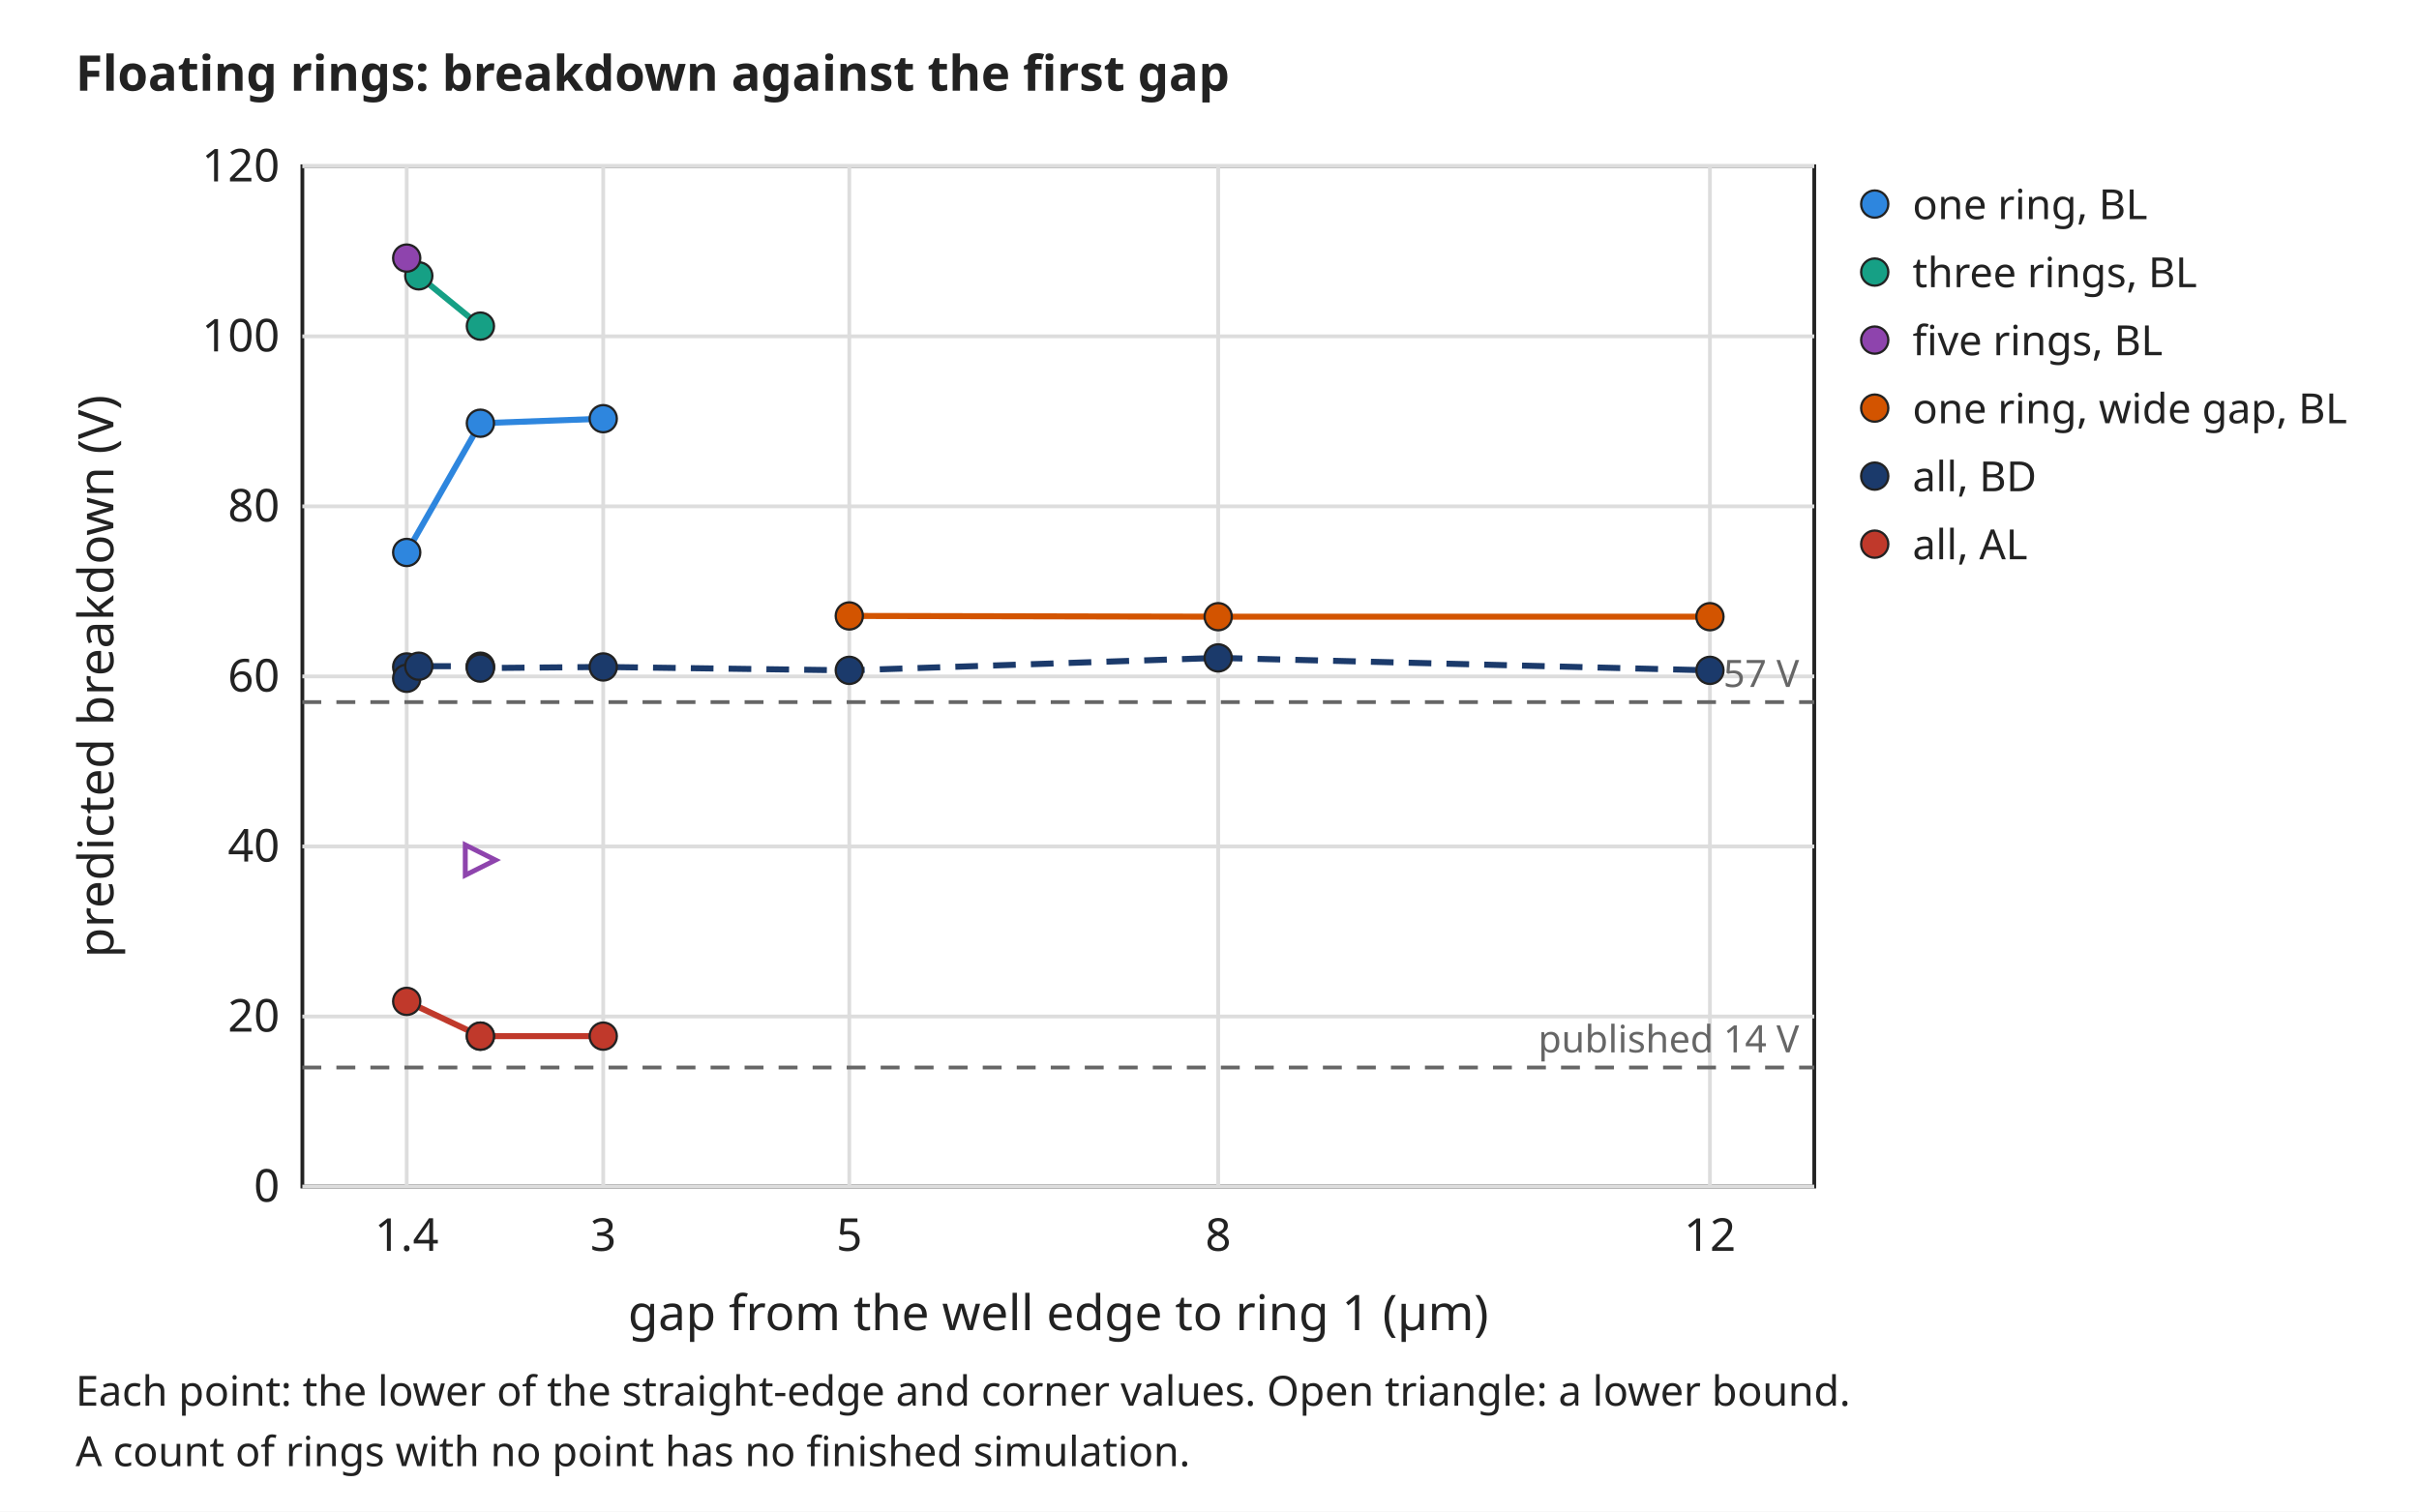
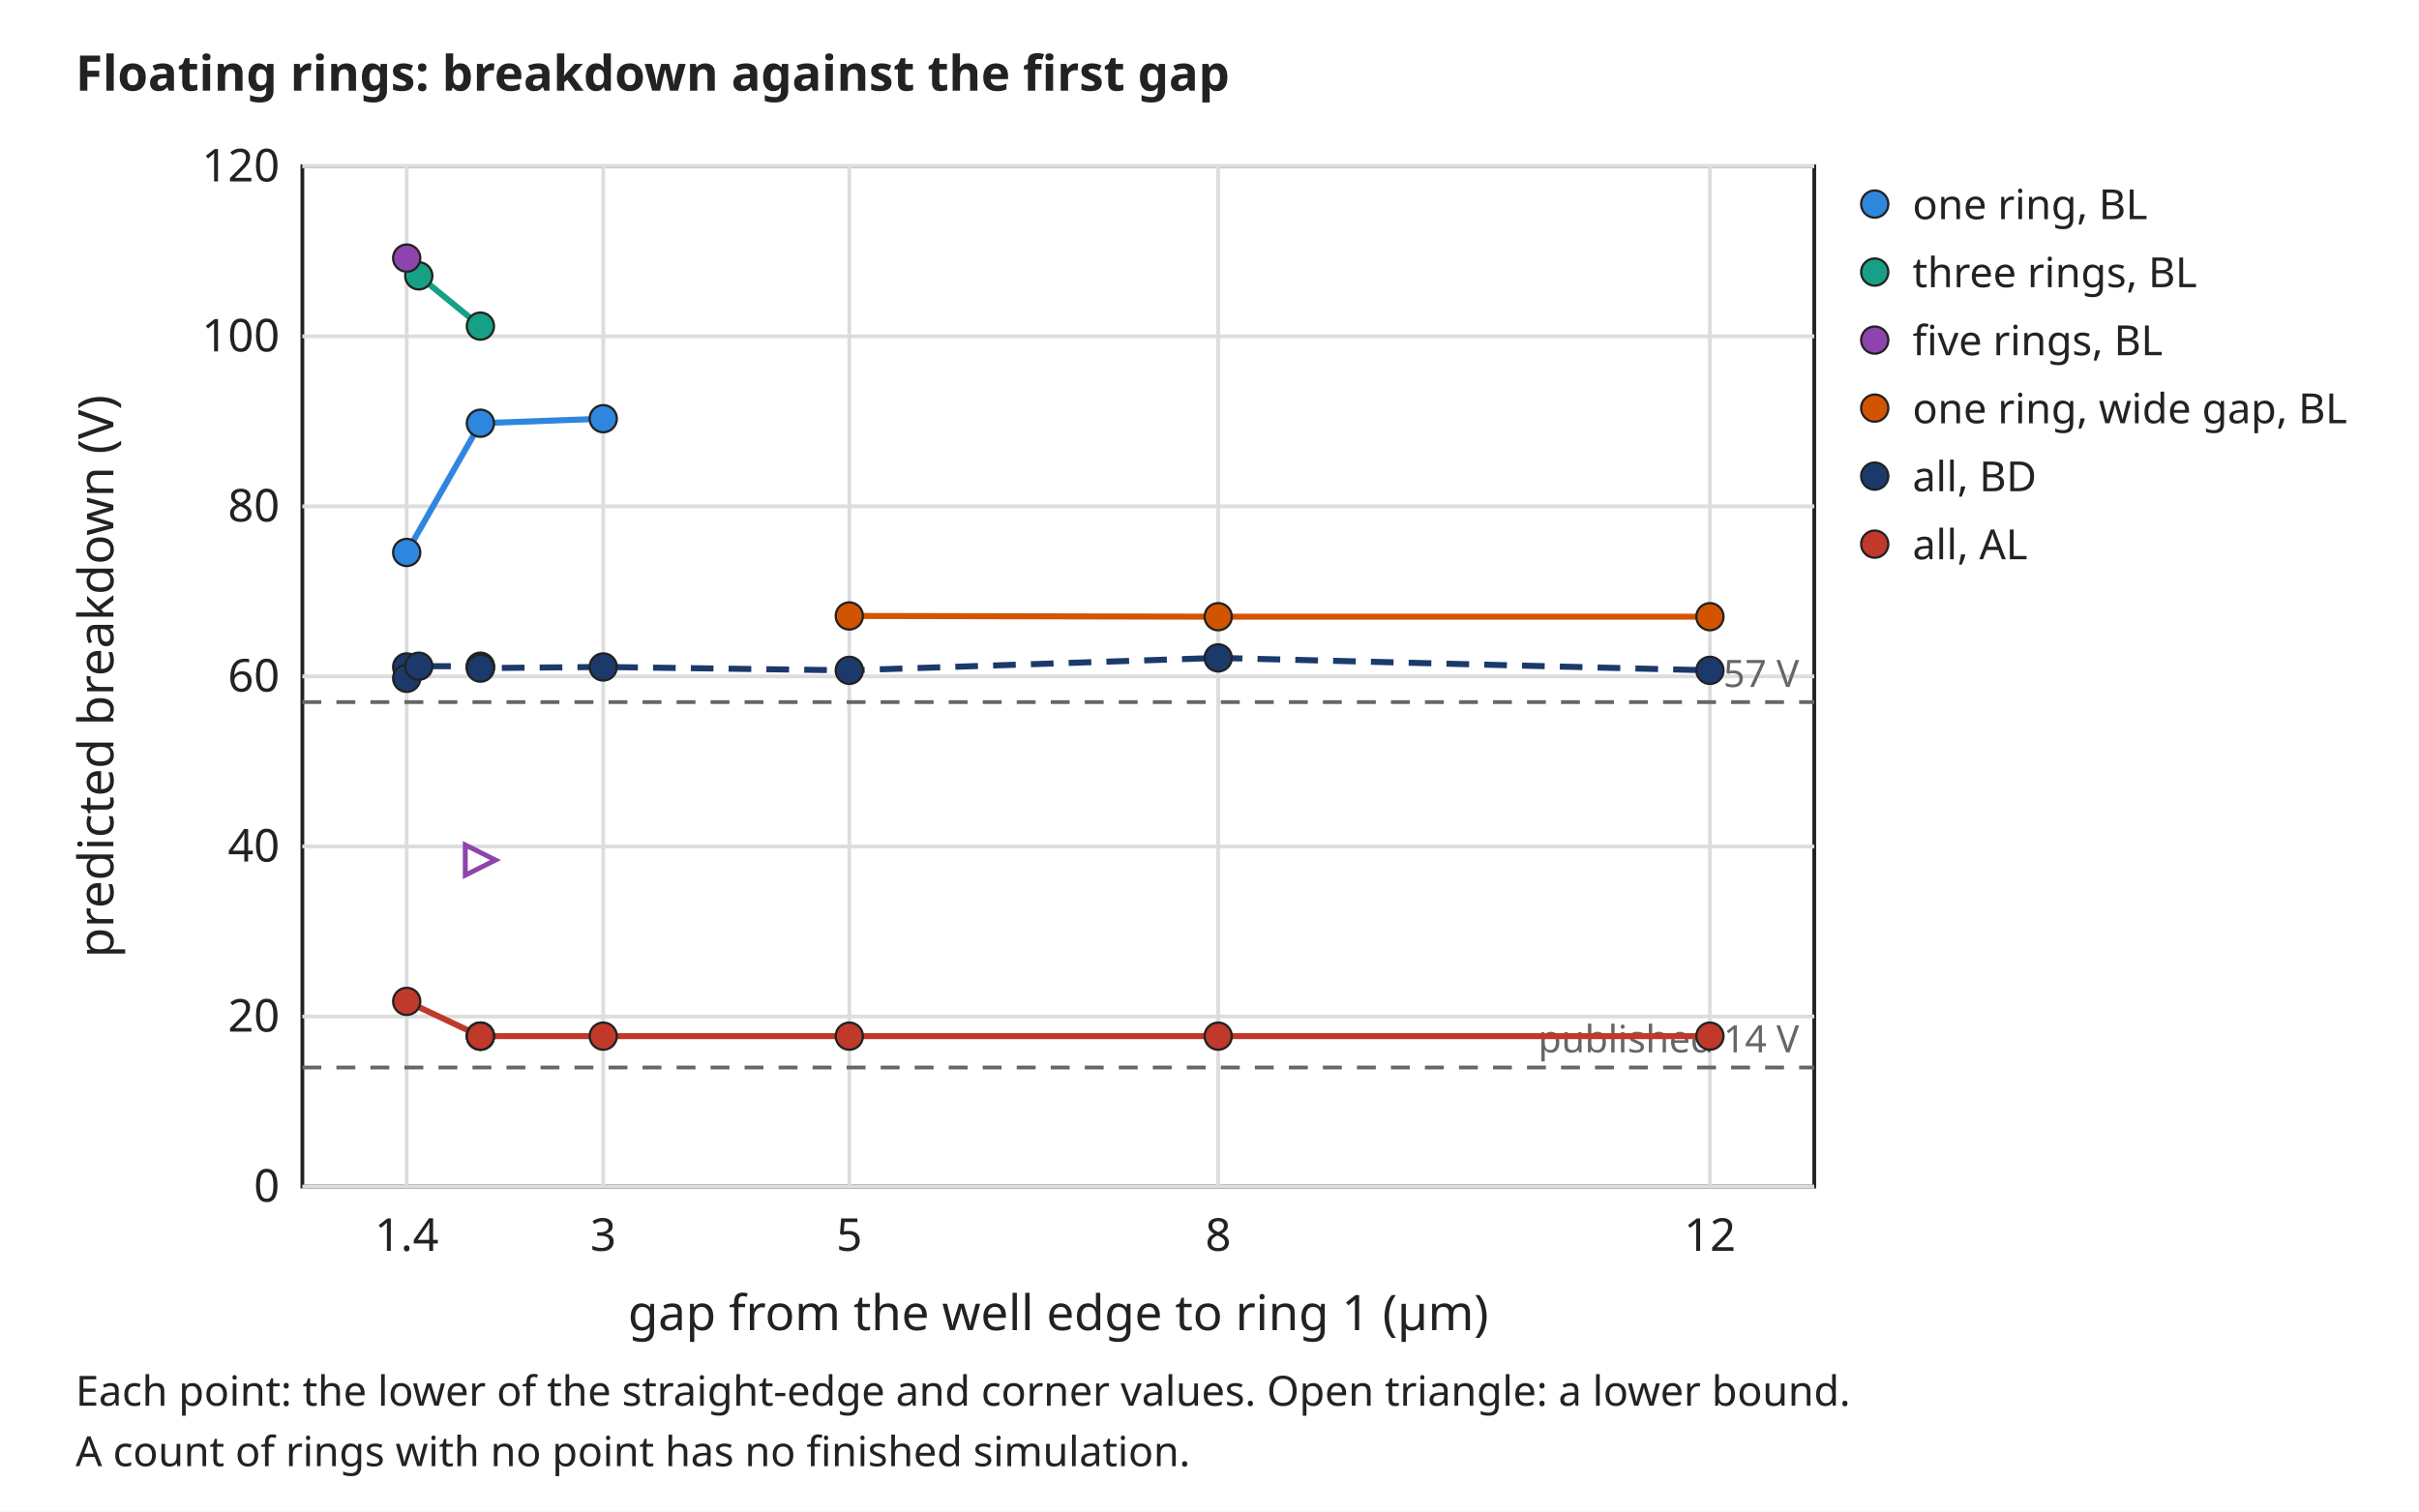
<svg xmlns="http://www.w3.org/2000/svg" width="640" height="400" viewBox="0 0 640 400" font-family="sans-serif" font-size="13">
  <rect width="640" height="400" fill="white" />
  <text x="20" y="24" text-anchor="start" font-size="13" font-weight="bold" fill="#222222">Floating rings: breakdown against the first gap</text>
  <rect x="80" y="44" width="400" height="270" rx="0" fill="none" stroke="#222222" />
  <line x1="107.6" y1="44" x2="107.6" y2="314" stroke="#dddddd" stroke-width="1" />
  <text x="107.6" y="331" text-anchor="middle" font-size="12" font-weight="normal" fill="#222222">1.4</text>
  <line x1="159.6" y1="44" x2="159.6" y2="314" stroke="#dddddd" stroke-width="1" />
  <text x="159.6" y="331" text-anchor="middle" font-size="12" font-weight="normal" fill="#222222">3</text>
  <line x1="224.7" y1="44" x2="224.7" y2="314" stroke="#dddddd" stroke-width="1" />
  <text x="224.7" y="331" text-anchor="middle" font-size="12" font-weight="normal" fill="#222222">5</text>
  <line x1="322.3" y1="44" x2="322.3" y2="314" stroke="#dddddd" stroke-width="1" />
  <text x="322.3" y="331" text-anchor="middle" font-size="12" font-weight="normal" fill="#222222">8</text>
  <line x1="452.4" y1="44" x2="452.4" y2="314" stroke="#dddddd" stroke-width="1" />
  <text x="452.4" y="331" text-anchor="middle" font-size="12" font-weight="normal" fill="#222222">12</text>
  <line x1="80" y1="314.0" x2="480" y2="314.0" stroke="#dddddd" stroke-width="1" />
  <text x="74" y="318.0" text-anchor="end" font-size="12" font-weight="normal" fill="#222222">0</text>
  <line x1="80" y1="269.0" x2="480" y2="269.0" stroke="#dddddd" stroke-width="1" />
  <text x="74" y="273.0" text-anchor="end" font-size="12" font-weight="normal" fill="#222222">20</text>
  <line x1="80" y1="224.0" x2="480" y2="224.0" stroke="#dddddd" stroke-width="1" />
  <text x="74" y="228.0" text-anchor="end" font-size="12" font-weight="normal" fill="#222222">40</text>
  <line x1="80" y1="179.0" x2="480" y2="179.0" stroke="#dddddd" stroke-width="1" />
  <text x="74" y="183.0" text-anchor="end" font-size="12" font-weight="normal" fill="#222222">60</text>
  <line x1="80" y1="134.0" x2="480" y2="134.0" stroke="#dddddd" stroke-width="1" />
  <text x="74" y="138.0" text-anchor="end" font-size="12" font-weight="normal" fill="#222222">80</text>
  <line x1="80" y1="89.0" x2="480" y2="89.0" stroke="#dddddd" stroke-width="1" />
  <text x="74" y="93.0" text-anchor="end" font-size="12" font-weight="normal" fill="#222222">100</text>
  <line x1="80" y1="44.0" x2="480" y2="44.0" stroke="#dddddd" stroke-width="1" />
  <text x="74" y="48.0" text-anchor="end" font-size="12" font-weight="normal" fill="#222222">120</text>
  <text x="280.0" y="352" text-anchor="middle" font-size="13" font-weight="normal" fill="#222222">gap from the well edge to ring 1 (µm)</text>
  <text x="30" y="179.0" text-anchor="middle" font-size="13" font-weight="normal" fill="#222222" transform="rotate(-90 30 179.0)">predicted breakdown (V)</text>
  <line x1="80" y1="282.5" x2="480" y2="282.5" stroke="#666666" stroke-width="1" stroke-dasharray="5 4" />
  <text x="476" y="278.5" text-anchor="end" font-size="10" font-weight="normal" fill="#666666">published 14 V</text>
  <line x1="80" y1="185.8" x2="480" y2="185.8" stroke="#666666" stroke-width="1" stroke-dasharray="5 4" />
  <text x="476" y="181.8" text-anchor="end" font-size="10" font-weight="normal" fill="#666666">57 V</text>
  <polyline points="107.6,146.2 127.1,112.0 159.6,110.8" stroke="#2e86de" stroke-width="1.6" fill="none" />
  <circle cx="107.6" cy="146.2" r="3.6" fill="#2e86de" stroke="#222222" stroke-width="0.6" />
  <circle cx="127.1" cy="112.0" r="3.6" fill="#2e86de" stroke="#222222" stroke-width="0.6" />
  <circle cx="159.6" cy="110.8" r="3.6" fill="#2e86de" stroke="#222222" stroke-width="0.6" />
  <circle cx="496.0" cy="54.0" r="3.6" fill="#2e86de" stroke="#222222" stroke-width="0.6" />
  <text x="506" y="58" text-anchor="start" font-size="11" font-weight="normal" fill="#222222">one ring, BL</text>
  <polyline points="110.8,73.0 127.1,86.3" stroke="#16a085" stroke-width="1.6" fill="none" />
  <circle cx="110.8" cy="73.0" r="3.6" fill="#16a085" stroke="#222222" stroke-width="0.6" />
  <circle cx="127.1" cy="86.3" r="3.6" fill="#16a085" stroke="#222222" stroke-width="0.6" />
  <circle cx="496.0" cy="72.0" r="3.6" fill="#16a085" stroke="#222222" stroke-width="0.6" />
  <text x="506" y="76" text-anchor="start" font-size="11" font-weight="normal" fill="#222222">three rings, BL</text>
  <circle cx="107.6" cy="68.3" r="3.6" fill="#8e44ad" stroke="#222222" stroke-width="0.6" />
  <path d="M123.1,223.6 L131.1,227.6 L123.1,231.6 Z" fill="white" stroke="#8e44ad" stroke-width="1.3" />
  <circle cx="496.0" cy="90.0" r="3.6" fill="#8e44ad" stroke="#222222" stroke-width="0.6" />
  <text x="506" y="94" text-anchor="start" font-size="11" font-weight="normal" fill="#222222">five rings, BL</text>
  <polyline points="224.7,163.0 322.3,163.2 452.4,163.2" stroke="#d35400" stroke-width="1.6" fill="none" />
  <circle cx="224.7" cy="163.0" r="3.6" fill="#d35400" stroke="#222222" stroke-width="0.6" />
  <circle cx="322.3" cy="163.2" r="3.6" fill="#d35400" stroke="#222222" stroke-width="0.6" />
  <circle cx="452.4" cy="163.2" r="3.6" fill="#d35400" stroke="#222222" stroke-width="0.6" />
  <circle cx="496.0" cy="108.0" r="3.6" fill="#d35400" stroke="#222222" stroke-width="0.6" />
  <text x="506" y="112" text-anchor="start" font-size="11" font-weight="normal" fill="#222222">one ring, wide gap, BL</text>
  <polyline points="107.6,176.5 107.6,179.5 110.8,176.3 127.1,176.3 127.1,176.5 127.1,176.8 159.6,176.5 224.7,177.4 322.3,174.1 452.4,177.4" stroke="#1b3a6b" stroke-width="1.6" fill="none" stroke-dasharray="6 4" />
  <circle cx="107.6" cy="176.5" r="3.6" fill="#1b3a6b" stroke="#222222" stroke-width="0.6" />
  <circle cx="107.6" cy="179.5" r="3.6" fill="#1b3a6b" stroke="#222222" stroke-width="0.6" />
  <circle cx="110.8" cy="176.3" r="3.6" fill="#1b3a6b" stroke="#222222" stroke-width="0.6" />
  <circle cx="127.1" cy="176.3" r="3.6" fill="#1b3a6b" stroke="#222222" stroke-width="0.6" />
  <circle cx="127.1" cy="176.5" r="3.6" fill="#1b3a6b" stroke="#222222" stroke-width="0.6" />
  <circle cx="127.1" cy="176.8" r="3.6" fill="#1b3a6b" stroke="#222222" stroke-width="0.6" />
  <circle cx="159.6" cy="176.5" r="3.6" fill="#1b3a6b" stroke="#222222" stroke-width="0.6" />
  <circle cx="224.7" cy="177.4" r="3.6" fill="#1b3a6b" stroke="#222222" stroke-width="0.6" />
  <circle cx="322.3" cy="174.1" r="3.6" fill="#1b3a6b" stroke="#222222" stroke-width="0.6" />
  <circle cx="452.4" cy="177.4" r="3.6" fill="#1b3a6b" stroke="#222222" stroke-width="0.6" />
  <circle cx="496.0" cy="126.0" r="3.6" fill="#1b3a6b" stroke="#222222" stroke-width="0.6" />
  <text x="506" y="130" text-anchor="start" font-size="11" font-weight="normal" fill="#222222">all, BD</text>
-   <polyline points="107.6,265.0 127.1,274.2 127.1,274.2 159.6,274.2" stroke="#c0392b" stroke-width="1.6" fill="none" />
+   <polyline points="107.6,265.0 127.1,274.2 127.1,274.2 127.1,274.2 159.6,274.2 224.7,274.2 322.3,274.2 452.4,274.2" stroke="#c0392b" stroke-width="1.6" fill="none" />
  <circle cx="107.6" cy="265.0" r="3.6" fill="#c0392b" stroke="#222222" stroke-width="0.6" />
  <circle cx="127.1" cy="274.2" r="3.6" fill="#c0392b" stroke="#222222" stroke-width="0.6" />
  <circle cx="127.1" cy="274.2" r="3.6" fill="#c0392b" stroke="#222222" stroke-width="0.6" />
+   <circle cx="127.1" cy="274.2" r="3.6" fill="#c0392b" stroke="#222222" stroke-width="0.6" />
  <circle cx="159.6" cy="274.2" r="3.6" fill="#c0392b" stroke="#222222" stroke-width="0.6" />
+   <circle cx="224.7" cy="274.2" r="3.6" fill="#c0392b" stroke="#222222" stroke-width="0.6" />
+   <circle cx="322.3" cy="274.2" r="3.6" fill="#c0392b" stroke="#222222" stroke-width="0.6" />
+   <circle cx="452.4" cy="274.2" r="3.6" fill="#c0392b" stroke="#222222" stroke-width="0.6" />
  <circle cx="496.0" cy="144.0" r="3.6" fill="#c0392b" stroke="#222222" stroke-width="0.6" />
  <text x="506" y="148" text-anchor="start" font-size="11" font-weight="normal" fill="#222222">all, AL</text>
  <text x="20" y="372" text-anchor="start" font-size="11" font-weight="normal" fill="#222222">Each point: the lower of the straight-edge and corner values. Open triangle: a lower bound.</text>
  <text x="20" y="388" text-anchor="start" font-size="11" font-weight="normal" fill="#222222">A count of rings with no point has no finished simulation.</text>
</svg>
